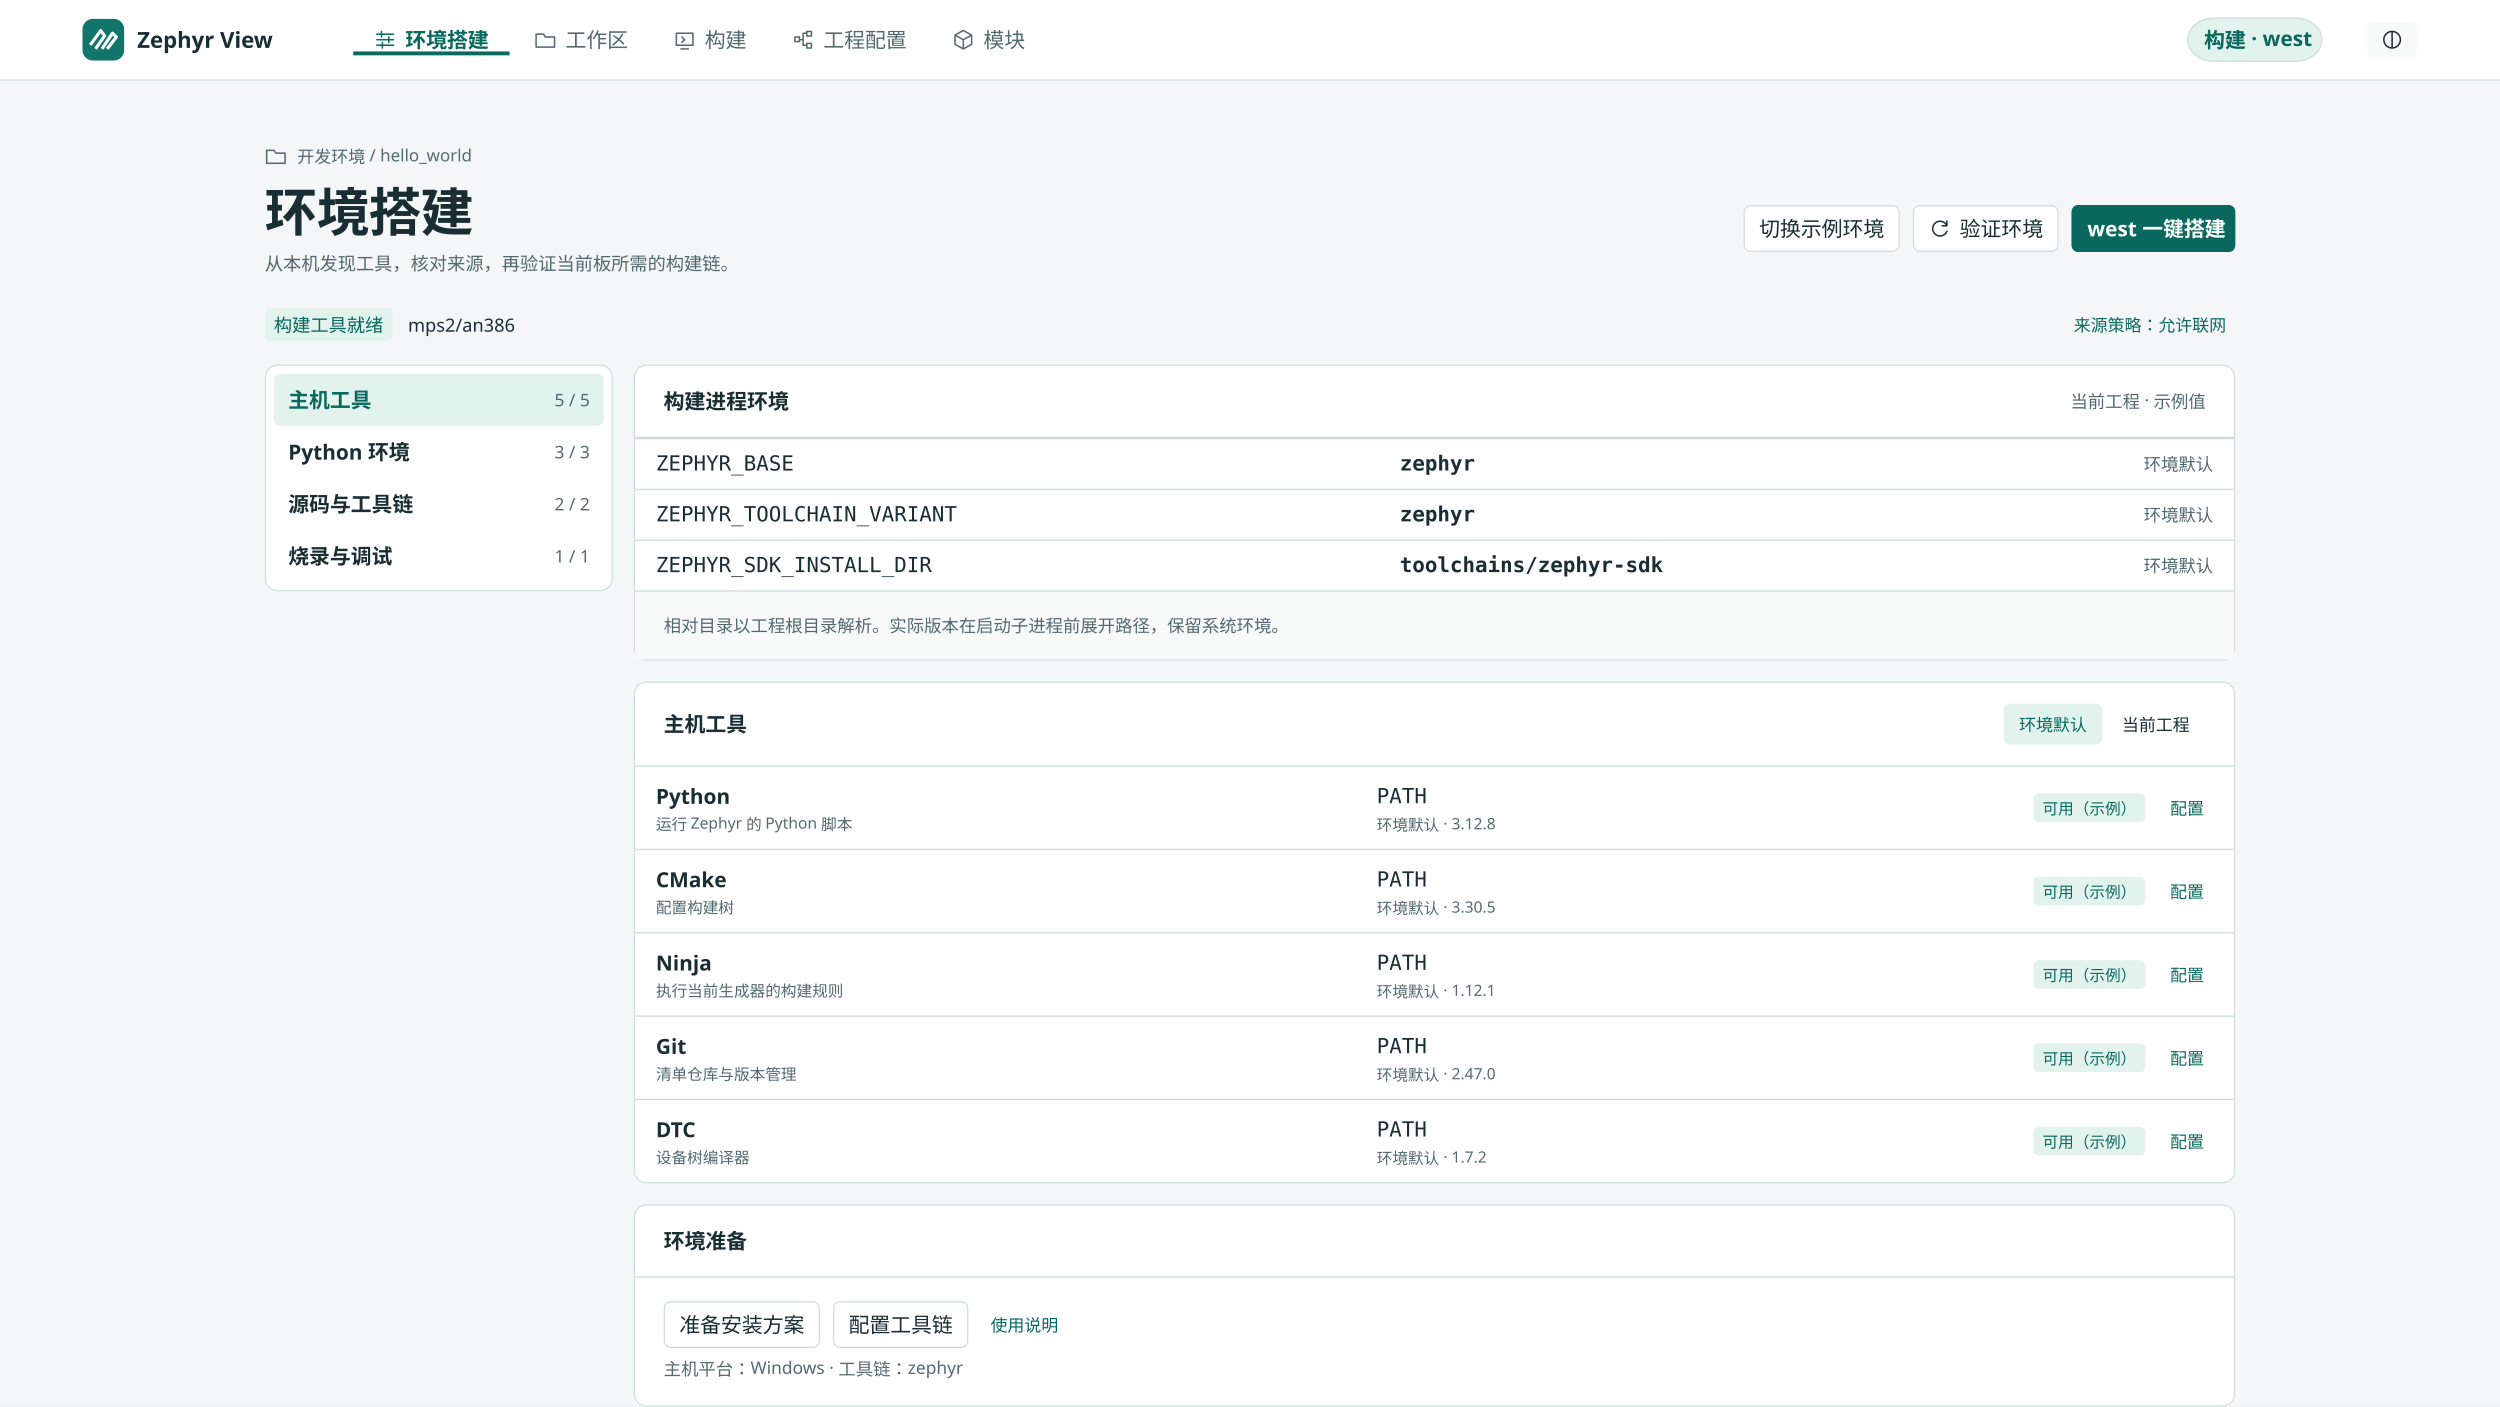
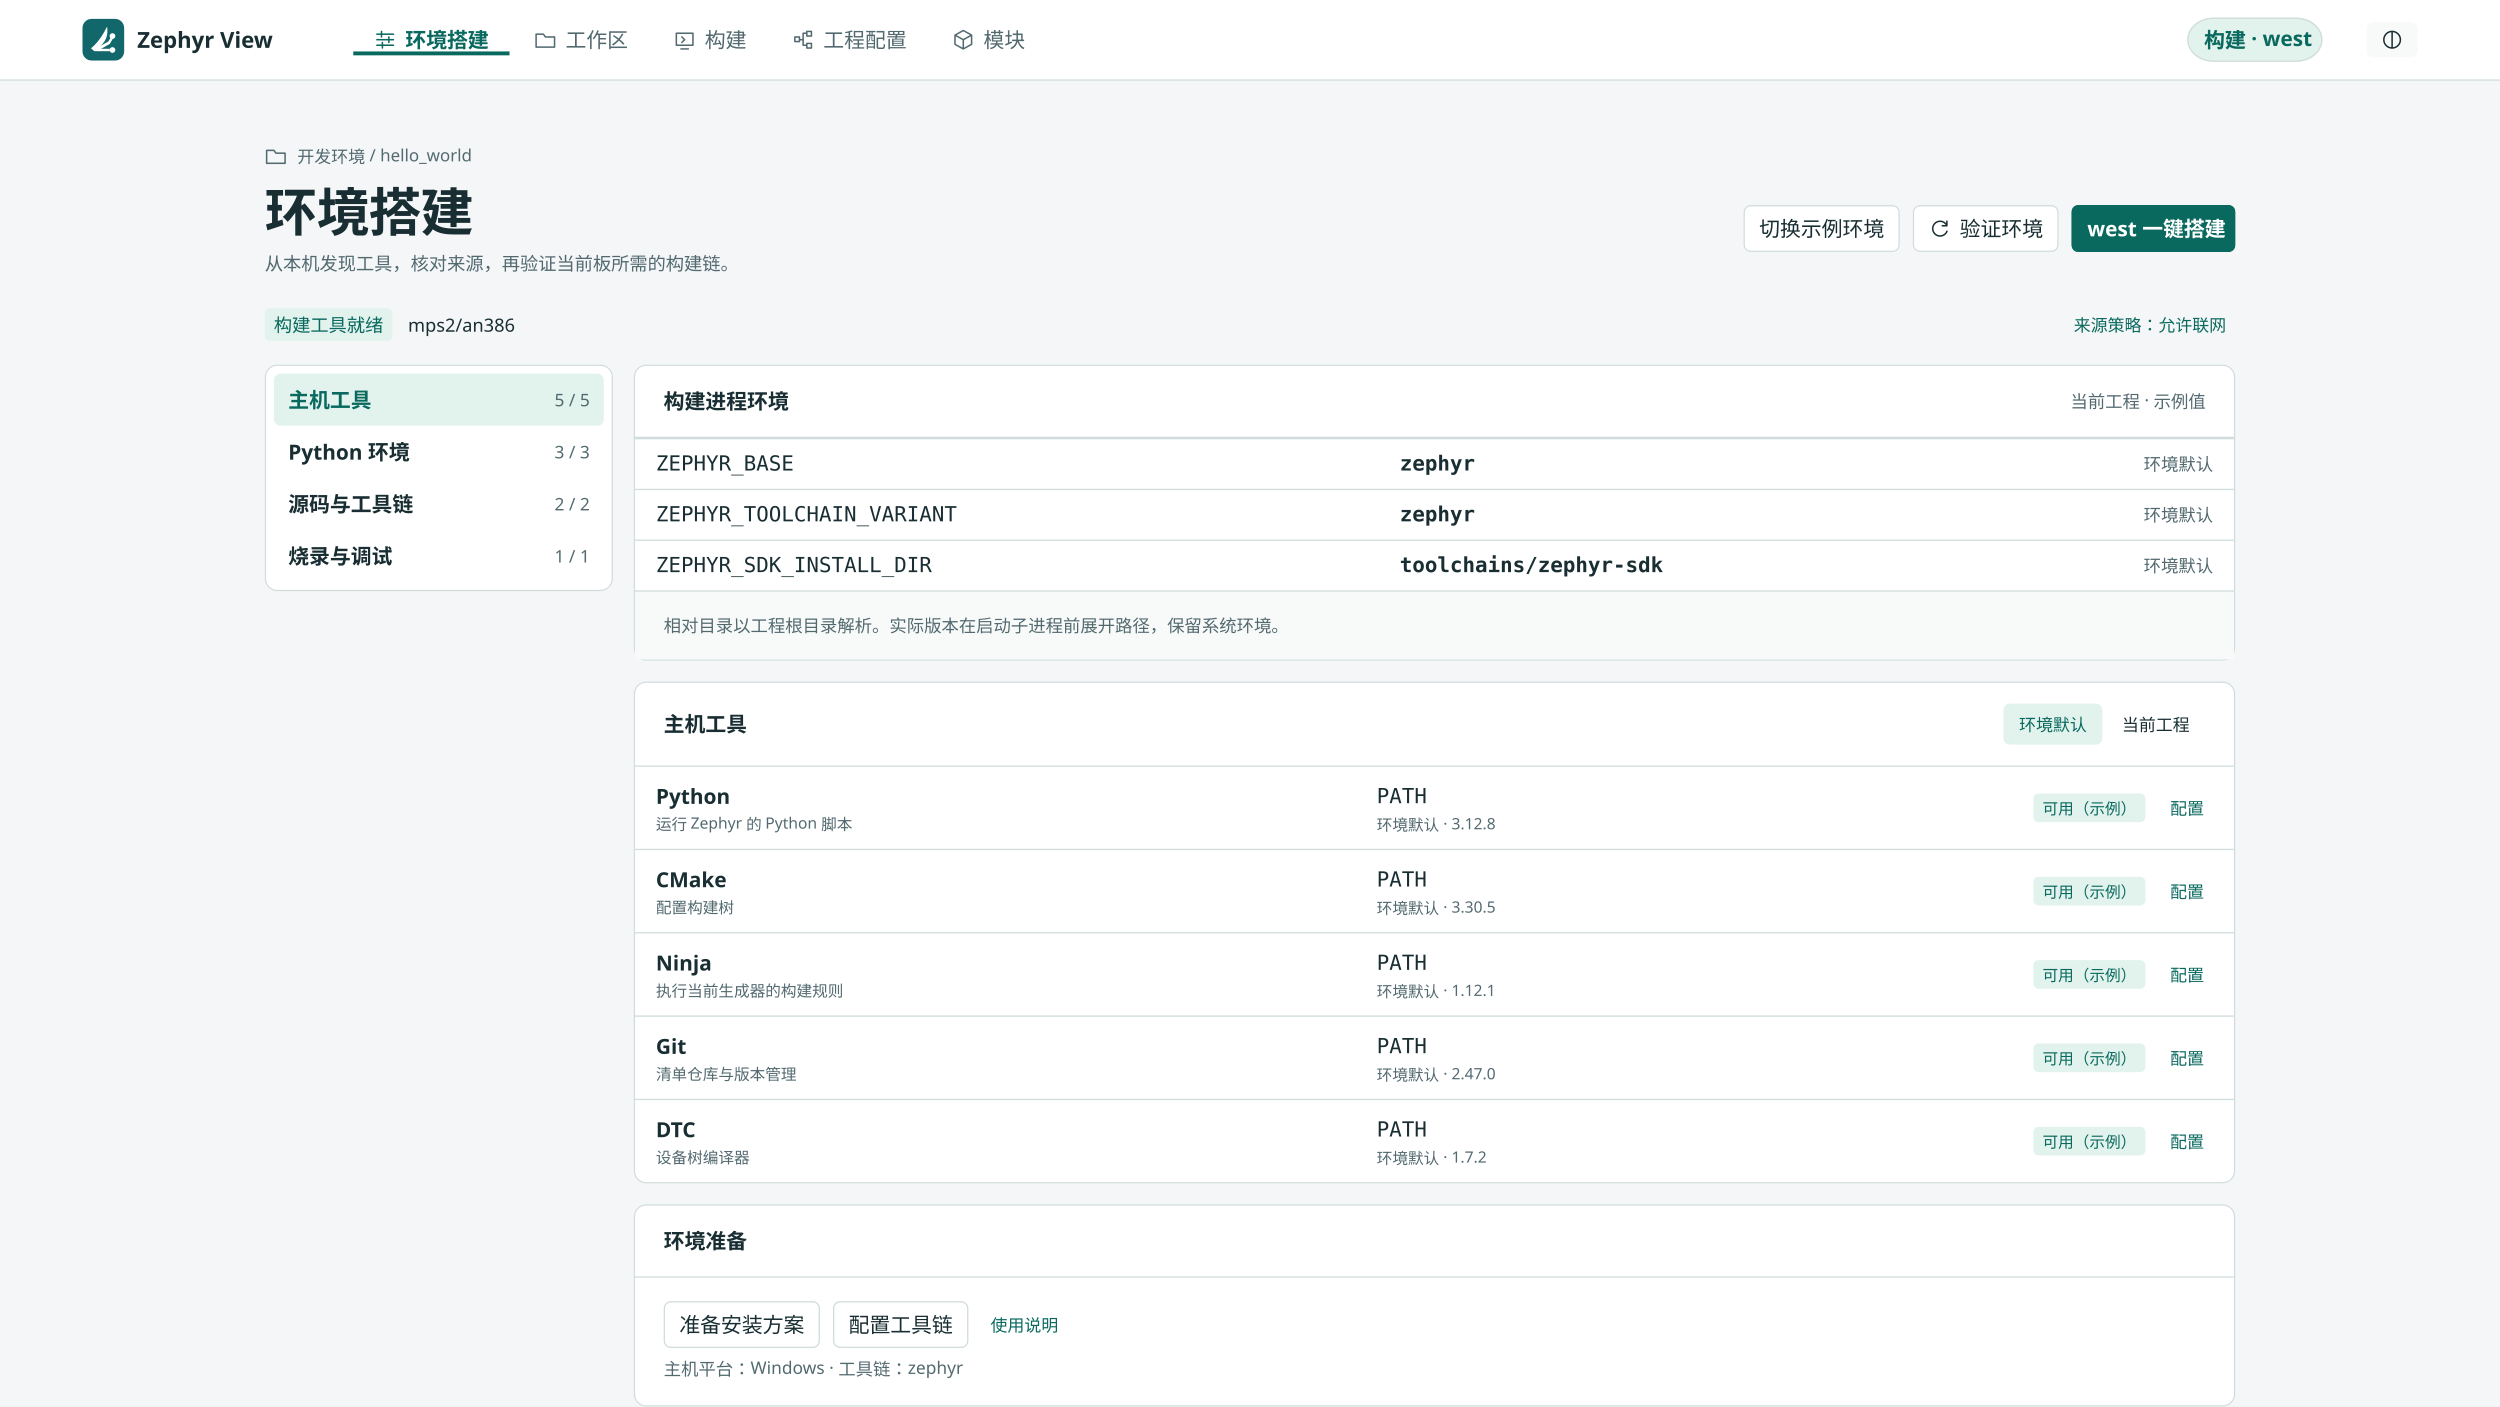
<svg xmlns="http://www.w3.org/2000/svg" width="1920" height="1080" viewBox="0 0 1920 1080">
  <defs>
    <pattern id="grid" width="16" height="16" patternUnits="userSpaceOnUse">
      <circle cx="1" cy="1" r="1" fill="#cdd8d6" />
    </pattern>
  </defs>
  <rect x="0" y="0" width="1920" height="1080" rx="0" fill="rgb(244, 246, 247)" />
  <rect x="0" y="0" width="1920" height="62" rx="0" fill="rgb(255, 255, 255)" />
  <rect x="0" y="61" width="1920" height="1" rx="0" fill="rgb(209, 220, 220)" />
  <svg width="32" height="32" viewBox="0 0 32 32" aria-hidden="true" fill="rgb(0, 0, 0)" stroke="none" stroke-width="1px" stroke-linecap="butt" stroke-linejoin="miter" font-size="17px" font-family="&quot;Segoe UI&quot;, &quot;Microsoft YaHei UI&quot;, sans-serif" font-weight="400" x="63.36" y="14.5">
-     <rect width="32" height="32" rx="8" fill="rgb(18, 117, 108)" stroke="none" stroke-width="1px" stroke-linecap="butt" stroke-linejoin="miter" font-size="17px" font-family="&quot;Segoe UI&quot;, &quot;Microsoft YaHei UI&quot;, sans-serif" font-weight="400" />
-     <path d="m6 20 8-11 3 4-7 10m5 0 8-12 3 3-7 9" fill="none" stroke="rgb(255, 255, 255)" stroke-width="2.4px" stroke-linejoin="round" stroke-linecap="butt" font-size="17px" font-family="&quot;Segoe UI&quot;, &quot;Microsoft YaHei UI&quot;, sans-serif" font-weight="400" />
+     <rect width="32" height="32" rx="7" fill="#11676a" />
+     <g fill="white" transform="translate(4 4)">
+       <path d="M2.5 18.6C8.3 14 11.9 7.7 14.9 1.9c.9 6.6-.8 11.2-5.1 14.8l5.9-3.2 2.3-3.6 1.4 1.1-2.4 4.2-6.8 3.8H17v1.8H5z" />
+       <circle cx="19" cy="9.2" r="2.2" />
+       <circle cx="19" cy="19.9" r="2.2" />
+     </g>
  </svg>
  <text x="105.36" y="36.75" fill="rgb(25, 46, 51)" font-family="&quot;Segoe UI&quot;, &quot;Microsoft YaHei UI&quot;, sans-serif" font-size="17" font-weight="700" xml:space="preserve">Zephyr View</text>
  <rect x="271.31" y="39.5" width="120" height="3" rx="0" fill="rgb(9, 105, 94)" />
  <svg class="ico" viewBox="0 0 24 24" aria-hidden="true" fill="none" stroke="rgb(9, 105, 94)" stroke-width="1.65px" stroke-linecap="round" stroke-linejoin="round" font-size="16px" font-family="&quot;Segoe UI&quot;, &quot;Microsoft YaHei UI&quot;, sans-serif" font-weight="650" x="287.31" y="22" width="17" height="17">
    <path d="M3 6h18 M3 12h18 M3 18h18 M8 3v6 M16 9v6 M9 15v6" fill="none" stroke="rgb(9, 105, 94)" stroke-width="1.65px" stroke-linecap="round" stroke-linejoin="round" font-size="16px" font-family="&quot;Segoe UI&quot;, &quot;Microsoft YaHei UI&quot;, sans-serif" font-weight="650" />
  </svg>
  <text x="311.31" y="36.5" fill="rgb(9, 105, 94)" font-family="&quot;Segoe UI&quot;, &quot;Microsoft YaHei UI&quot;, sans-serif" font-size="16" font-weight="650" xml:space="preserve">环境搭建</text>
  <svg class="ico" viewBox="0 0 24 24" aria-hidden="true" fill="none" stroke="rgb(82, 105, 112)" stroke-width="1.65px" stroke-linecap="round" stroke-linejoin="round" font-size="16px" font-family="&quot;Segoe UI&quot;, &quot;Microsoft YaHei UI&quot;, sans-serif" font-weight="400" x="410.31" y="22" width="17" height="17">
    <path d="M2 6h8l2 3h10v11H2z" fill="none" stroke="rgb(82, 105, 112)" stroke-width="1.65px" stroke-linecap="round" stroke-linejoin="round" font-size="16px" font-family="&quot;Segoe UI&quot;, &quot;Microsoft YaHei UI&quot;, sans-serif" font-weight="400" />
  </svg>
  <text x="434.31" y="36.5" fill="rgb(82, 105, 112)" font-family="&quot;Segoe UI&quot;, &quot;Microsoft YaHei UI&quot;, sans-serif" font-size="16" font-weight="400" xml:space="preserve">工作区</text>
  <svg class="ico" viewBox="0 0 24 24" aria-hidden="true" fill="none" stroke="rgb(82, 105, 112)" stroke-width="1.65px" stroke-linecap="round" stroke-linejoin="round" font-size="16px" font-family="&quot;Segoe UI&quot;, &quot;Microsoft YaHei UI&quot;, sans-serif" font-weight="400" x="517.31" y="22" width="17" height="17">
    <path d="M3 5h18v13H3z M8 22h8 M9 9l3 3-3 3" fill="none" stroke="rgb(82, 105, 112)" stroke-width="1.65px" stroke-linecap="round" stroke-linejoin="round" font-size="16px" font-family="&quot;Segoe UI&quot;, &quot;Microsoft YaHei UI&quot;, sans-serif" font-weight="400" />
  </svg>
  <text x="541.31" y="36.5" fill="rgb(82, 105, 112)" font-family="&quot;Segoe UI&quot;, &quot;Microsoft YaHei UI&quot;, sans-serif" font-size="16" font-weight="400" xml:space="preserve">构建</text>
  <svg class="ico" viewBox="0 0 24 24" aria-hidden="true" fill="none" stroke="rgb(82, 105, 112)" stroke-width="1.65px" stroke-linecap="round" stroke-linejoin="round" font-size="16px" font-family="&quot;Segoe UI&quot;, &quot;Microsoft YaHei UI&quot;, sans-serif" font-weight="400" x="608.31" y="22" width="17" height="17">
    <path d="M3 9h5v5H3z M16 3h5v5h-5z M16 16h5v5h-5z M8 12h4V5h4 M12 12v6h4" fill="none" stroke="rgb(82, 105, 112)" stroke-width="1.65px" stroke-linecap="round" stroke-linejoin="round" font-size="16px" font-family="&quot;Segoe UI&quot;, &quot;Microsoft YaHei UI&quot;, sans-serif" font-weight="400" />
  </svg>
  <text x="632.31" y="36.5" fill="rgb(82, 105, 112)" font-family="&quot;Segoe UI&quot;, &quot;Microsoft YaHei UI&quot;, sans-serif" font-size="16" font-weight="400" xml:space="preserve">工程配置</text>
  <svg class="ico" viewBox="0 0 24 24" aria-hidden="true" fill="none" stroke="rgb(82, 105, 112)" stroke-width="1.65px" stroke-linecap="round" stroke-linejoin="round" font-size="16px" font-family="&quot;Segoe UI&quot;, &quot;Microsoft YaHei UI&quot;, sans-serif" font-weight="400" x="731.31" y="22" width="17" height="17">
    <path d="m12 2 9 5v10l-9 5-9-5V7z M3 7l9 5 9-5 M12 12v10" fill="none" stroke="rgb(82, 105, 112)" stroke-width="1.65px" stroke-linecap="round" stroke-linejoin="round" font-size="16px" font-family="&quot;Segoe UI&quot;, &quot;Microsoft YaHei UI&quot;, sans-serif" font-weight="400" />
  </svg>
  <text x="755.31" y="36.5" fill="rgb(82, 105, 112)" font-family="&quot;Segoe UI&quot;, &quot;Microsoft YaHei UI&quot;, sans-serif" font-size="16" font-weight="400" xml:space="preserve">模块</text>
  <rect x="1679.78" y="13.5" width="103.86" height="34" rx="20" fill="rgb(226, 242, 237)" />
  <rect x="1680.28" y="14" width="102.86" height="33" rx="20" fill="none" stroke="rgb(209, 220, 220)" />
  <text x="1692.78" y="36.5" fill="rgb(9, 105, 94)" font-family="&quot;Segoe UI&quot;, &quot;Microsoft YaHei UI&quot;, sans-serif" font-size="16" font-weight="600" xml:space="preserve">构建 · west</text>
  <rect x="1817.64" y="17" width="39" height="27" rx="5" fill="rgb(248, 250, 249)" />
  <svg class="ico" viewBox="0 0 24 24" aria-hidden="true" fill="none" stroke="rgb(25, 46, 51)" stroke-width="1.65px" stroke-linecap="round" stroke-linejoin="round" font-size="16px" font-family="&quot;Segoe UI&quot;, &quot;Microsoft YaHei UI&quot;, sans-serif" font-weight="400" x="1828.64" y="22" width="17" height="17">
    <path d="M12 3a9 9 0 100 18 9 9 0 000-18z M12 3v18" fill="none" stroke="rgb(25, 46, 51)" stroke-width="1.65px" stroke-linecap="round" stroke-linejoin="round" font-size="16px" font-family="&quot;Segoe UI&quot;, &quot;Microsoft YaHei UI&quot;, sans-serif" font-weight="400" />
  </svg>
  <svg class="ico" viewBox="0 0 24 24" aria-hidden="true" fill="none" stroke="rgb(82, 105, 112)" stroke-width="1.65px" stroke-linecap="round" stroke-linejoin="round" font-size="13px" font-family="&quot;Segoe UI&quot;, &quot;Microsoft YaHei UI&quot;, sans-serif" font-weight="400" x="203.36" y="111.25" width="17" height="17">
    <path d="M2 6h8l2 3h10v11H2z" fill="none" stroke="rgb(82, 105, 112)" stroke-width="1.65px" stroke-linecap="round" stroke-linejoin="round" font-size="13px" font-family="&quot;Segoe UI&quot;, &quot;Microsoft YaHei UI&quot;, sans-serif" font-weight="400" />
  </svg>
  <text x="228.36" y="125" fill="rgb(82, 105, 112)" font-family="&quot;Segoe UI&quot;, &quot;Microsoft YaHei UI&quot;, sans-serif" font-size="13" font-weight="400" xml:space="preserve">开发环境 / hello_world</text>
  <text x="203.36" y="177.5" fill="rgb(25, 46, 51)" font-family="&quot;Segoe UI&quot;, &quot;Microsoft YaHei UI&quot;, sans-serif" font-size="40" font-weight="700" xml:space="preserve">环境搭建</text>
  <text x="203.36" y="207.5" fill="rgb(82, 105, 112)" font-family="&quot;Segoe UI&quot;, &quot;Microsoft YaHei UI&quot;, sans-serif" font-size="14" font-weight="400" xml:space="preserve">从本机发现工具，核对来源，再验证当前板所需的构建链。</text>
  <rect x="1339.03" y="157.5" width="120" height="36" rx="5" fill="rgb(255, 255, 255)" />
  <rect x="1339.53" y="158" width="119" height="35" rx="5" fill="none" stroke="rgb(209, 220, 220)" />
  <text x="1351.03" y="181.5" fill="rgb(25, 46, 51)" font-family="&quot;Segoe UI&quot;, &quot;Microsoft YaHei UI&quot;, sans-serif" font-size="16" font-weight="400" xml:space="preserve">切换示例环境</text>
  <rect x="1469.03" y="157.5" width="112" height="36" rx="5" fill="rgb(255, 255, 255)" />
  <rect x="1469.53" y="158" width="111" height="35" rx="5" fill="none" stroke="rgb(209, 220, 220)" />
  <svg class="ico" viewBox="0 0 24 24" aria-hidden="true" fill="none" stroke="rgb(25, 46, 51)" stroke-width="1.65px" stroke-linecap="round" stroke-linejoin="round" font-size="16px" font-family="&quot;Segoe UI&quot;, &quot;Microsoft YaHei UI&quot;, sans-serif" font-weight="400" x="1481.03" y="167" width="17" height="17">
    <path d="M20 9a8 8 0 10.1 6 M20 4v5h-5" fill="none" stroke="rgb(25, 46, 51)" stroke-width="1.65px" stroke-linecap="round" stroke-linejoin="round" font-size="16px" font-family="&quot;Segoe UI&quot;, &quot;Microsoft YaHei UI&quot;, sans-serif" font-weight="400" />
  </svg>
  <text x="1505.03" y="181.5" fill="rgb(25, 46, 51)" font-family="&quot;Segoe UI&quot;, &quot;Microsoft YaHei UI&quot;, sans-serif" font-size="16" font-weight="400" xml:space="preserve">验证环境</text>
  <rect x="1591.03" y="157.5" width="125.61" height="36" rx="5" fill="rgb(9, 105, 94)" />
  <rect x="1591.53" y="158" width="124.61" height="35" rx="5" fill="none" stroke="rgb(9, 105, 94)" />
  <text x="1603.03" y="181.5" fill="rgb(255, 255, 255)" font-family="&quot;Segoe UI&quot;, &quot;Microsoft YaHei UI&quot;, sans-serif" font-size="16" font-weight="600" xml:space="preserve">west 一键搭建</text>
  <rect x="203.36" y="236.75" width="98" height="25" rx="4" fill="rgb(226, 242, 237)" />
  <text x="210.36" y="254.75" fill="rgb(9, 105, 94)" font-family="&quot;Segoe UI&quot;, &quot;Microsoft YaHei UI&quot;, sans-serif" font-size="14" font-weight="400" xml:space="preserve">构建工具就绪</text>
  <text x="313.36" y="254.75" fill="rgb(25, 46, 51)" font-family="&quot;Segoe UI&quot;, &quot;Microsoft YaHei UI&quot;, sans-serif" font-size="14" font-weight="400" xml:space="preserve">mps2/an386</text>
  <rect x="1585.64" y="234.5" width="131" height="1" rx="0" fill="rgba(0, 0, 0, 0)" />
  <rect x="1585.64" y="263" width="131" height="1" rx="0" fill="rgba(0, 0, 0, 0)" />
  <rect x="1585.64" y="234.5" width="1" height="29.5" rx="0" fill="rgba(0, 0, 0, 0)" />
  <text x="1592.64" y="254.5" fill="rgb(9, 105, 94)" font-family="&quot;Segoe UI&quot;, &quot;Microsoft YaHei UI&quot;, sans-serif" font-size="13" font-weight="400" xml:space="preserve">来源策略：允许联网</text>
  <rect x="203.36" y="280" width="267.36" height="174" rx="9" fill="rgb(255, 255, 255)" />
  <rect x="203.86" y="280.5" width="266.36" height="173" rx="9" fill="none" stroke="rgb(209, 220, 220)" />
  <rect x="210.36" y="287" width="253.36" height="40" rx="5" fill="rgb(226, 242, 237)" />
  <text x="221.36" y="313" fill="rgb(9, 105, 94)" font-family="&quot;Segoe UI&quot;, &quot;Microsoft YaHei UI&quot;, sans-serif" font-size="16" font-weight="700" xml:space="preserve">主机工具</text>
  <text x="425.84" y="312" fill="rgb(82, 105, 112)" font-family="&quot;Segoe UI&quot;, &quot;Microsoft YaHei UI&quot;, sans-serif" font-size="13.333" font-weight="400" xml:space="preserve">5 / 5</text>
  <text x="221.36" y="353" fill="rgb(25, 46, 51)" font-family="&quot;Segoe UI&quot;, &quot;Microsoft YaHei UI&quot;, sans-serif" font-size="16" font-weight="700" xml:space="preserve">Python 环境</text>
  <text x="425.84" y="352" fill="rgb(82, 105, 112)" font-family="&quot;Segoe UI&quot;, &quot;Microsoft YaHei UI&quot;, sans-serif" font-size="13.333" font-weight="400" xml:space="preserve">3 / 3</text>
  <text x="221.36" y="393" fill="rgb(25, 46, 51)" font-family="&quot;Segoe UI&quot;, &quot;Microsoft YaHei UI&quot;, sans-serif" font-size="16" font-weight="700" xml:space="preserve">源码与工具链</text>
  <text x="425.84" y="392" fill="rgb(82, 105, 112)" font-family="&quot;Segoe UI&quot;, &quot;Microsoft YaHei UI&quot;, sans-serif" font-size="13.333" font-weight="400" xml:space="preserve">2 / 2</text>
  <text x="221.36" y="433" fill="rgb(25, 46, 51)" font-family="&quot;Segoe UI&quot;, &quot;Microsoft YaHei UI&quot;, sans-serif" font-size="16" font-weight="700" xml:space="preserve">烧录与调试</text>
  <text x="425.84" y="432" fill="rgb(82, 105, 112)" font-family="&quot;Segoe UI&quot;, &quot;Microsoft YaHei UI&quot;, sans-serif" font-size="13.333" font-weight="400" xml:space="preserve">1 / 1</text>
  <rect x="486.72" y="280" width="1229.92" height="227.38" rx="9" fill="rgb(255, 255, 255)" />
  <rect x="487.22" y="280.5" width="1228.92" height="226.38" rx="9" fill="none" stroke="rgb(209, 220, 220)" />
  <rect x="487.72" y="335.39" width="1227.92" height="1" rx="0" fill="rgb(209, 220, 220)" />
  <text x="509.72" y="314" fill="rgb(25, 46, 51)" font-family="&quot;Segoe UI&quot;, &quot;Microsoft YaHei UI&quot;, sans-serif" font-size="16" font-weight="700" xml:space="preserve">构建进程环境</text>
  <text x="1590.13" y="313.2" fill="rgb(82, 105, 112)" font-family="&quot;Segoe UI&quot;, &quot;Microsoft YaHei UI&quot;, sans-serif" font-size="13.333" font-weight="400" xml:space="preserve">当前工程 · 示例值</text>
  <rect x="487.72" y="336.39" width="1227.92" height="1" rx="0" fill="rgb(209, 220, 220)" />
  <text x="503.72" y="361.39" fill="rgb(25, 46, 51)" font-family="Consolas, &quot;Cascadia Mono&quot;, monospace" font-size="16" font-weight="400" xml:space="preserve">ZEPHYR_BASE</text>
  <text x="1075.02" y="361.39" fill="rgb(25, 46, 51)" font-family="Consolas, &quot;Cascadia Mono&quot;, monospace" font-size="16" font-weight="700" xml:space="preserve">zephyr</text>
  <text x="1646.31" y="361.39" fill="rgb(82, 105, 112)" font-family="&quot;Segoe UI&quot;, &quot;Microsoft YaHei UI&quot;, sans-serif" font-size="13.333" font-weight="400" xml:space="preserve">环境默认</text>
  <rect x="487.72" y="375.39" width="1227.92" height="1" rx="0" fill="rgb(209, 220, 220)" />
  <text x="503.72" y="400.39" fill="rgb(25, 46, 51)" font-family="Consolas, &quot;Cascadia Mono&quot;, monospace" font-size="16" font-weight="400" xml:space="preserve">ZEPHYR_TOOLCHAIN_VARIANT</text>
  <text x="1075.02" y="400.39" fill="rgb(25, 46, 51)" font-family="Consolas, &quot;Cascadia Mono&quot;, monospace" font-size="16" font-weight="700" xml:space="preserve">zephyr</text>
  <text x="1646.31" y="400.39" fill="rgb(82, 105, 112)" font-family="&quot;Segoe UI&quot;, &quot;Microsoft YaHei UI&quot;, sans-serif" font-size="13.333" font-weight="400" xml:space="preserve">环境默认</text>
  <rect x="487.72" y="414.39" width="1227.92" height="1" rx="0" fill="rgb(209, 220, 220)" />
  <text x="503.72" y="439.39" fill="rgb(25, 46, 51)" font-family="Consolas, &quot;Cascadia Mono&quot;, monospace" font-size="16" font-weight="400" xml:space="preserve">ZEPHYR_SDK_INSTALL_DIR</text>
  <text x="1075.02" y="439.39" fill="rgb(25, 46, 51)" font-family="Consolas, &quot;Cascadia Mono&quot;, monospace" font-size="16" font-weight="700" xml:space="preserve">toolchains/zephyr-sdk</text>
  <text x="1646.31" y="439.39" fill="rgb(82, 105, 112)" font-family="&quot;Segoe UI&quot;, &quot;Microsoft YaHei UI&quot;, sans-serif" font-size="13.333" font-weight="400" xml:space="preserve">环境默认</text>
  <rect x="487.72" y="453.39" width="1227.92" height="52.98" rx="0" fill="rgb(248, 250, 249)" />
  <rect x="487.72" y="453.39" width="1227.92" height="1" rx="0" fill="rgb(209, 220, 220)" />
  <text x="509.72" y="485.39" fill="rgb(82, 105, 112)" font-family="&quot;Segoe UI&quot;, &quot;Microsoft YaHei UI&quot;, sans-serif" font-size="13.333" font-weight="400" xml:space="preserve">相对目录以工程根目录解析。实际版本在启动子进程前展开路径，保留系统环境。</text>
  <rect x="486.72" y="523.38" width="1229.92" height="385.5" rx="9" fill="rgb(255, 255, 255)" />
  <rect x="487.22" y="523.88" width="1228.92" height="384.5" rx="9" fill="none" stroke="rgb(209, 220, 220)" />
  <rect x="487.72" y="587.88" width="1227.92" height="1" rx="0" fill="rgb(209, 220, 220)" />
  <text x="509.72" y="561.92" fill="rgb(25, 46, 51)" font-family="&quot;Segoe UI&quot;, &quot;Microsoft YaHei UI&quot;, sans-serif" font-size="16" font-weight="700" xml:space="preserve">主机工具</text>
  <rect x="1538.64" y="540.38" width="76" height="31.5" rx="5" fill="rgb(226, 242, 237)" />
  <rect x="1538.64" y="540.38" width="76" height="1" rx="0" fill="rgba(0, 0, 0, 0)" />
  <rect x="1538.64" y="570.88" width="76" height="1" rx="0" fill="rgba(0, 0, 0, 0)" />
  <rect x="1538.64" y="540.38" width="1" height="31.5" rx="0" fill="rgba(0, 0, 0, 0)" />
  <text x="1550.64" y="561.38" fill="rgb(9, 105, 94)" font-family="&quot;Segoe UI&quot;, &quot;Microsoft YaHei UI&quot;, sans-serif" font-size="13" font-weight="400" xml:space="preserve">环境默认</text>
  <rect x="1617.64" y="540.38" width="76" height="31.5" rx="5" fill="rgb(255, 255, 255)" />
  <rect x="1617.64" y="540.38" width="76" height="1" rx="0" fill="rgba(0, 0, 0, 0)" />
  <rect x="1617.64" y="570.88" width="76" height="1" rx="0" fill="rgba(0, 0, 0, 0)" />
  <rect x="1617.64" y="540.38" width="1" height="31.5" rx="0" fill="rgba(0, 0, 0, 0)" />
  <text x="1629.64" y="561.38" fill="rgb(25, 46, 51)" font-family="&quot;Segoe UI&quot;, &quot;Microsoft YaHei UI&quot;, sans-serif" font-size="13" font-weight="400" xml:space="preserve">当前工程</text>
  <text x="503.72" y="617.38" fill="rgb(25, 46, 51)" font-family="&quot;Segoe UI&quot;, &quot;Microsoft YaHei UI&quot;, sans-serif" font-size="16" font-weight="700" xml:space="preserve">Python</text>
  <text x="503.72" y="637.38" fill="rgb(82, 105, 112)" font-family="&quot;Segoe UI&quot;, &quot;Microsoft YaHei UI&quot;, sans-serif" font-size="12" font-weight="400" xml:space="preserve">运行 Zephyr 的 Python 脚本</text>
  <text x="1057.3" y="616.88" fill="rgb(25, 46, 51)" font-family="Consolas, &quot;Cascadia Mono&quot;, monospace" font-size="16" font-weight="400" xml:space="preserve">PATH</text>
  <text x="1057.3" y="637.88" fill="rgb(82, 105, 112)" font-family="&quot;Segoe UI&quot;, &quot;Microsoft YaHei UI&quot;, sans-serif" font-size="12" font-weight="400" xml:space="preserve">环境默认 · 3.12.8</text>
  <rect x="1561.64" y="609.38" width="86" height="22" rx="4" fill="rgb(226, 242, 237)" />
  <text x="1568.64" y="625.38" fill="rgb(9, 105, 94)" font-family="&quot;Segoe UI&quot;, &quot;Microsoft YaHei UI&quot;, sans-serif" font-size="12" font-weight="400" xml:space="preserve">可用（示例）</text>
  <rect x="1659.64" y="605.63" width="40" height="1" rx="0" fill="rgba(0, 0, 0, 0)" />
  <rect x="1659.64" y="634.13" width="40" height="1" rx="0" fill="rgba(0, 0, 0, 0)" />
  <rect x="1659.64" y="605.63" width="1" height="29.5" rx="0" fill="rgba(0, 0, 0, 0)" />
  <text x="1666.64" y="625.63" fill="rgb(9, 105, 94)" font-family="&quot;Segoe UI&quot;, &quot;Microsoft YaHei UI&quot;, sans-serif" font-size="13" font-weight="400" xml:space="preserve">配置</text>
  <rect x="487.72" y="651.88" width="1227.92" height="1" rx="0" fill="rgb(209, 220, 220)" />
  <text x="503.72" y="681.38" fill="rgb(25, 46, 51)" font-family="&quot;Segoe UI&quot;, &quot;Microsoft YaHei UI&quot;, sans-serif" font-size="16" font-weight="700" xml:space="preserve">CMake</text>
  <text x="503.72" y="701.38" fill="rgb(82, 105, 112)" font-family="&quot;Segoe UI&quot;, &quot;Microsoft YaHei UI&quot;, sans-serif" font-size="12" font-weight="400" xml:space="preserve">配置构建树</text>
  <text x="1057.3" y="680.88" fill="rgb(25, 46, 51)" font-family="Consolas, &quot;Cascadia Mono&quot;, monospace" font-size="16" font-weight="400" xml:space="preserve">PATH</text>
  <text x="1057.3" y="701.88" fill="rgb(82, 105, 112)" font-family="&quot;Segoe UI&quot;, &quot;Microsoft YaHei UI&quot;, sans-serif" font-size="12" font-weight="400" xml:space="preserve">环境默认 · 3.30.5</text>
  <rect x="1561.64" y="673.38" width="86" height="22" rx="4" fill="rgb(226, 242, 237)" />
  <text x="1568.64" y="689.38" fill="rgb(9, 105, 94)" font-family="&quot;Segoe UI&quot;, &quot;Microsoft YaHei UI&quot;, sans-serif" font-size="12" font-weight="400" xml:space="preserve">可用（示例）</text>
  <rect x="1659.64" y="669.63" width="40" height="1" rx="0" fill="rgba(0, 0, 0, 0)" />
  <rect x="1659.64" y="698.13" width="40" height="1" rx="0" fill="rgba(0, 0, 0, 0)" />
  <rect x="1659.64" y="669.63" width="1" height="29.5" rx="0" fill="rgba(0, 0, 0, 0)" />
  <text x="1666.64" y="689.63" fill="rgb(9, 105, 94)" font-family="&quot;Segoe UI&quot;, &quot;Microsoft YaHei UI&quot;, sans-serif" font-size="13" font-weight="400" xml:space="preserve">配置</text>
  <rect x="487.72" y="715.88" width="1227.92" height="1" rx="0" fill="rgb(209, 220, 220)" />
  <text x="503.72" y="745.38" fill="rgb(25, 46, 51)" font-family="&quot;Segoe UI&quot;, &quot;Microsoft YaHei UI&quot;, sans-serif" font-size="16" font-weight="700" xml:space="preserve">Ninja</text>
  <text x="503.72" y="765.38" fill="rgb(82, 105, 112)" font-family="&quot;Segoe UI&quot;, &quot;Microsoft YaHei UI&quot;, sans-serif" font-size="12" font-weight="400" xml:space="preserve">执行当前生成器的构建规则</text>
  <text x="1057.3" y="744.88" fill="rgb(25, 46, 51)" font-family="Consolas, &quot;Cascadia Mono&quot;, monospace" font-size="16" font-weight="400" xml:space="preserve">PATH</text>
  <text x="1057.3" y="765.88" fill="rgb(82, 105, 112)" font-family="&quot;Segoe UI&quot;, &quot;Microsoft YaHei UI&quot;, sans-serif" font-size="12" font-weight="400" xml:space="preserve">环境默认 · 1.12.1</text>
  <rect x="1561.64" y="737.38" width="86" height="22" rx="4" fill="rgb(226, 242, 237)" />
  <text x="1568.64" y="753.38" fill="rgb(9, 105, 94)" font-family="&quot;Segoe UI&quot;, &quot;Microsoft YaHei UI&quot;, sans-serif" font-size="12" font-weight="400" xml:space="preserve">可用（示例）</text>
  <rect x="1659.64" y="733.63" width="40" height="1" rx="0" fill="rgba(0, 0, 0, 0)" />
  <rect x="1659.64" y="762.13" width="40" height="1" rx="0" fill="rgba(0, 0, 0, 0)" />
  <rect x="1659.64" y="733.63" width="1" height="29.5" rx="0" fill="rgba(0, 0, 0, 0)" />
  <text x="1666.64" y="753.63" fill="rgb(9, 105, 94)" font-family="&quot;Segoe UI&quot;, &quot;Microsoft YaHei UI&quot;, sans-serif" font-size="13" font-weight="400" xml:space="preserve">配置</text>
  <rect x="487.72" y="779.88" width="1227.92" height="1" rx="0" fill="rgb(209, 220, 220)" />
  <text x="503.72" y="809.38" fill="rgb(25, 46, 51)" font-family="&quot;Segoe UI&quot;, &quot;Microsoft YaHei UI&quot;, sans-serif" font-size="16" font-weight="700" xml:space="preserve">Git</text>
  <text x="503.72" y="829.38" fill="rgb(82, 105, 112)" font-family="&quot;Segoe UI&quot;, &quot;Microsoft YaHei UI&quot;, sans-serif" font-size="12" font-weight="400" xml:space="preserve">清单仓库与版本管理</text>
  <text x="1057.3" y="808.88" fill="rgb(25, 46, 51)" font-family="Consolas, &quot;Cascadia Mono&quot;, monospace" font-size="16" font-weight="400" xml:space="preserve">PATH</text>
  <text x="1057.3" y="829.88" fill="rgb(82, 105, 112)" font-family="&quot;Segoe UI&quot;, &quot;Microsoft YaHei UI&quot;, sans-serif" font-size="12" font-weight="400" xml:space="preserve">环境默认 · 2.47.0</text>
  <rect x="1561.64" y="801.38" width="86" height="22" rx="4" fill="rgb(226, 242, 237)" />
  <text x="1568.64" y="817.38" fill="rgb(9, 105, 94)" font-family="&quot;Segoe UI&quot;, &quot;Microsoft YaHei UI&quot;, sans-serif" font-size="12" font-weight="400" xml:space="preserve">可用（示例）</text>
  <rect x="1659.64" y="797.63" width="40" height="1" rx="0" fill="rgba(0, 0, 0, 0)" />
  <rect x="1659.64" y="826.13" width="40" height="1" rx="0" fill="rgba(0, 0, 0, 0)" />
  <rect x="1659.64" y="797.63" width="1" height="29.5" rx="0" fill="rgba(0, 0, 0, 0)" />
  <text x="1666.64" y="817.63" fill="rgb(9, 105, 94)" font-family="&quot;Segoe UI&quot;, &quot;Microsoft YaHei UI&quot;, sans-serif" font-size="13" font-weight="400" xml:space="preserve">配置</text>
  <rect x="487.72" y="843.88" width="1227.92" height="1" rx="0" fill="rgb(209, 220, 220)" />
  <text x="503.72" y="873.38" fill="rgb(25, 46, 51)" font-family="&quot;Segoe UI&quot;, &quot;Microsoft YaHei UI&quot;, sans-serif" font-size="16" font-weight="700" xml:space="preserve">DTC</text>
  <text x="503.72" y="893.38" fill="rgb(82, 105, 112)" font-family="&quot;Segoe UI&quot;, &quot;Microsoft YaHei UI&quot;, sans-serif" font-size="12" font-weight="400" xml:space="preserve">设备树编译器</text>
  <text x="1057.3" y="872.88" fill="rgb(25, 46, 51)" font-family="Consolas, &quot;Cascadia Mono&quot;, monospace" font-size="16" font-weight="400" xml:space="preserve">PATH</text>
  <text x="1057.3" y="893.88" fill="rgb(82, 105, 112)" font-family="&quot;Segoe UI&quot;, &quot;Microsoft YaHei UI&quot;, sans-serif" font-size="12" font-weight="400" xml:space="preserve">环境默认 · 1.7.2</text>
  <rect x="1561.64" y="865.38" width="86" height="22" rx="4" fill="rgb(226, 242, 237)" />
  <text x="1568.64" y="881.38" fill="rgb(9, 105, 94)" font-family="&quot;Segoe UI&quot;, &quot;Microsoft YaHei UI&quot;, sans-serif" font-size="12" font-weight="400" xml:space="preserve">可用（示例）</text>
  <rect x="1659.64" y="861.63" width="40" height="1" rx="0" fill="rgba(0, 0, 0, 0)" />
  <rect x="1659.64" y="890.13" width="40" height="1" rx="0" fill="rgba(0, 0, 0, 0)" />
  <rect x="1659.64" y="861.63" width="1" height="29.5" rx="0" fill="rgba(0, 0, 0, 0)" />
  <text x="1666.64" y="881.63" fill="rgb(9, 105, 94)" font-family="&quot;Segoe UI&quot;, &quot;Microsoft YaHei UI&quot;, sans-serif" font-size="13" font-weight="400" xml:space="preserve">配置</text>
  <rect x="486.72" y="924.88" width="1229.92" height="155.38" rx="9" fill="rgb(255, 255, 255)" />
  <rect x="487.22" y="925.38" width="1228.92" height="154.38" rx="9" fill="none" stroke="rgb(209, 220, 220)" />
  <rect x="487.72" y="980.27" width="1227.92" height="1" rx="0" fill="rgb(209, 220, 220)" />
  <text x="509.72" y="958.88" fill="rgb(25, 46, 51)" font-family="&quot;Segoe UI&quot;, &quot;Microsoft YaHei UI&quot;, sans-serif" font-size="16" font-weight="700" xml:space="preserve">环境准备</text>
  <rect x="509.72" y="999.27" width="120" height="36" rx="5" fill="rgb(255, 255, 255)" />
  <rect x="510.22" y="999.77" width="119" height="35" rx="5" fill="none" stroke="rgb(209, 220, 220)" />
  <text x="521.72" y="1023.27" fill="rgb(25, 46, 51)" font-family="&quot;Segoe UI&quot;, &quot;Microsoft YaHei UI&quot;, sans-serif" font-size="16" font-weight="400" xml:space="preserve">准备安装方案</text>
  <rect x="639.72" y="999.27" width="104" height="36" rx="5" fill="rgb(255, 255, 255)" />
  <rect x="640.22" y="999.77" width="103" height="35" rx="5" fill="none" stroke="rgb(209, 220, 220)" />
  <text x="651.72" y="1023.27" fill="rgb(25, 46, 51)" font-family="&quot;Segoe UI&quot;, &quot;Microsoft YaHei UI&quot;, sans-serif" font-size="16" font-weight="400" xml:space="preserve">配置工具链</text>
  <rect x="753.72" y="1002.52" width="66" height="1" rx="0" fill="rgba(0, 0, 0, 0)" />
  <rect x="753.72" y="1031.02" width="66" height="1" rx="0" fill="rgba(0, 0, 0, 0)" />
  <rect x="753.72" y="1002.52" width="1" height="29.5" rx="0" fill="rgba(0, 0, 0, 0)" />
  <text x="760.72" y="1022.52" fill="rgb(9, 105, 94)" font-family="&quot;Segoe UI&quot;, &quot;Microsoft YaHei UI&quot;, sans-serif" font-size="13" font-weight="400" xml:space="preserve">使用说明</text>
  <text x="509.72" y="1056.27" fill="rgb(82, 105, 112)" font-family="&quot;Segoe UI&quot;, &quot;Microsoft YaHei UI&quot;, sans-serif" font-size="13.333" font-weight="400" xml:space="preserve">主机平台：Windows · 工具链：zephyr</text>
  <rect x="486.72" y="1096.25" width="1229.92" height="143.38" rx="9" fill="rgb(255, 255, 255)" />
  <rect x="487.22" y="1096.75" width="1228.92" height="142.38" rx="9" fill="none" stroke="rgb(209, 220, 220)" />
  <rect x="487.72" y="1151.64" width="1227.92" height="1" rx="0" fill="rgb(209, 220, 220)" />
  <text x="509.72" y="1130.25" fill="rgb(25, 46, 51)" font-family="&quot;Segoe UI&quot;, &quot;Microsoft YaHei UI&quot;, sans-serif" font-size="16" font-weight="700" xml:space="preserve">验证记录</text>
  <text x="509.72" y="1188.64" fill="rgb(25, 46, 51)" font-family="&quot;Segoe UI&quot;, &quot;Microsoft YaHei UI&quot;, sans-serif" font-size="16" font-weight="400" xml:space="preserve">尚未运行本轮验证。可逐项查看检测依据。</text>
  <text x="509.72" y="1215.64" fill="rgb(82, 105, 112)" font-family="&quot;Segoe UI&quot;, &quot;Microsoft YaHei UI&quot;, sans-serif" font-size="13.333" font-weight="400" xml:space="preserve">python --version　·　cmake --version　·　ninja --version　·　git --version　·　dtc --version</text>
  <rect x="0" y="1287.63" width="1920" height="33" rx="0" fill="rgb(255, 255, 255)" />
  <rect x="0" y="1287.63" width="1920" height="1" rx="0" fill="rgb(209, 220, 220)" />
  <rect x="63.36" y="1302.63" width="7" height="7" rx="50" fill="rgb(9, 105, 94)" />
  <text x="70.36" y="1309.63" fill="rgb(82, 105, 112)" font-family="&quot;Segoe UI&quot;, &quot;Microsoft YaHei UI&quot;, sans-serif" font-size="12" font-weight="400" xml:space="preserve"> 本地工作区</text>
  <text x="1739.45" y="1309.63" fill="rgb(82, 105, 112)" font-family="&quot;Segoe UI&quot;, &quot;Microsoft YaHei UI&quot;, sans-serif" font-size="12" font-weight="400" xml:space="preserve">交互设计稿 · 示例数据</text>
</svg>
